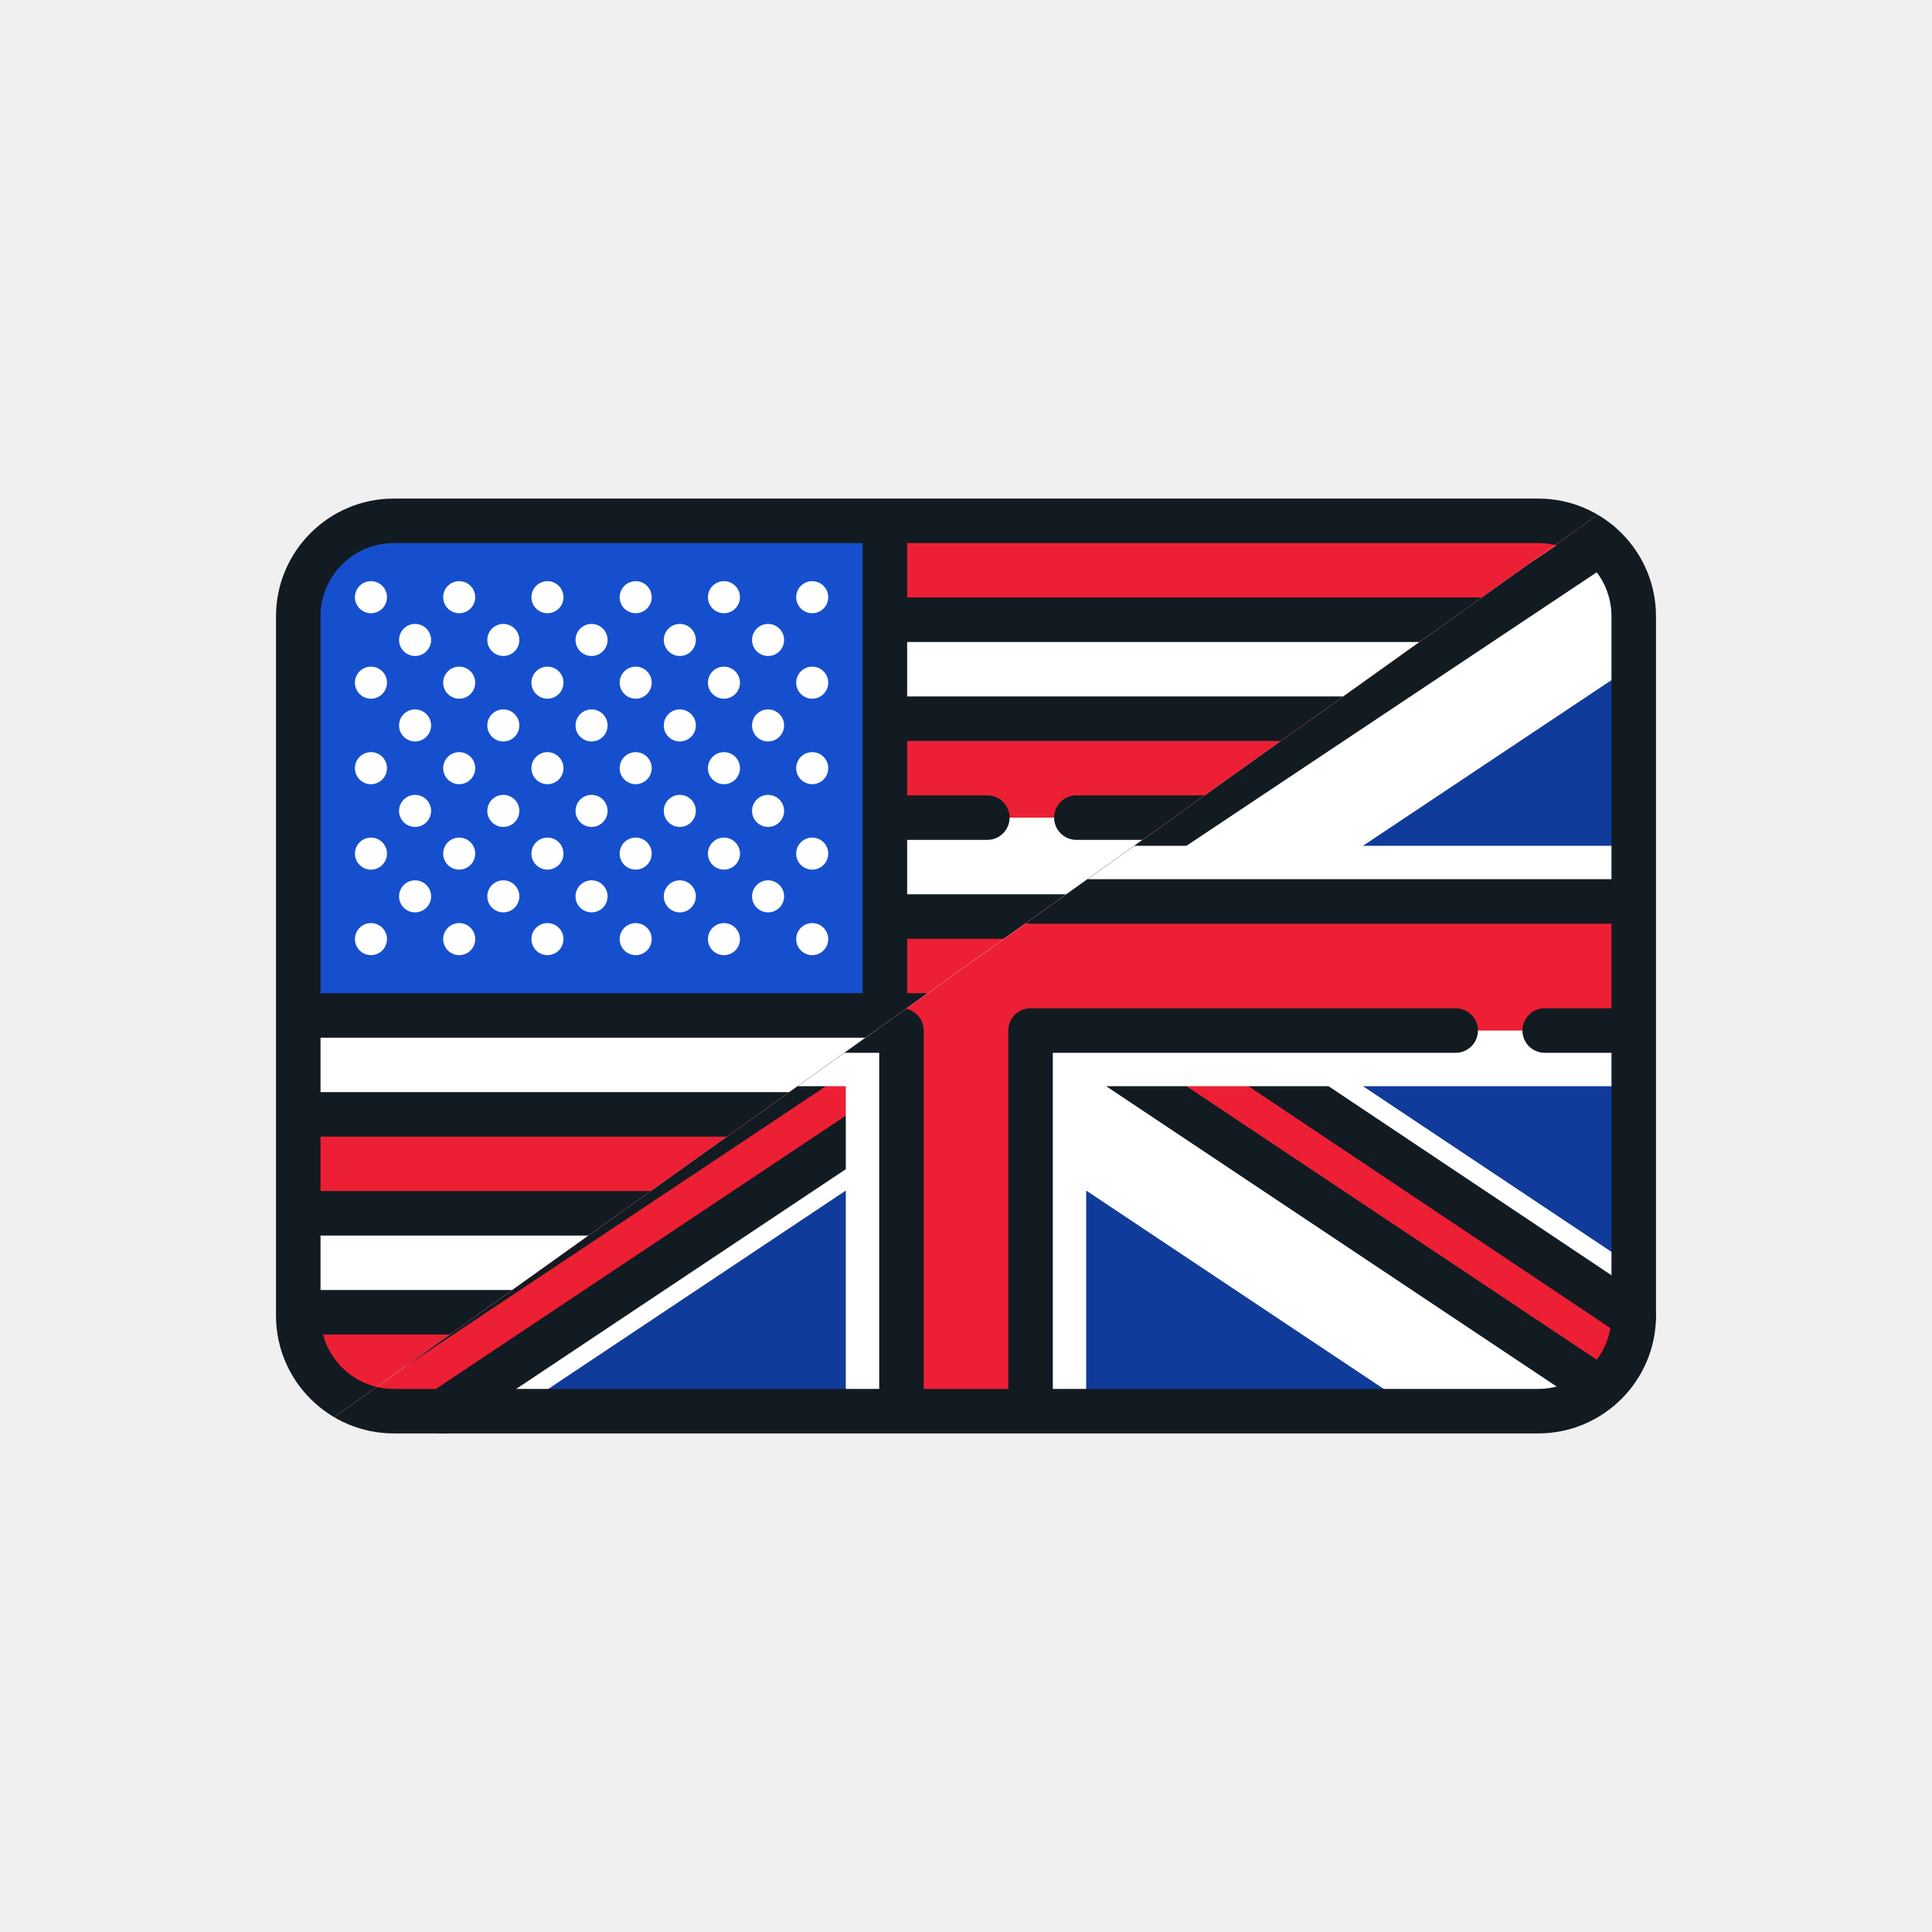
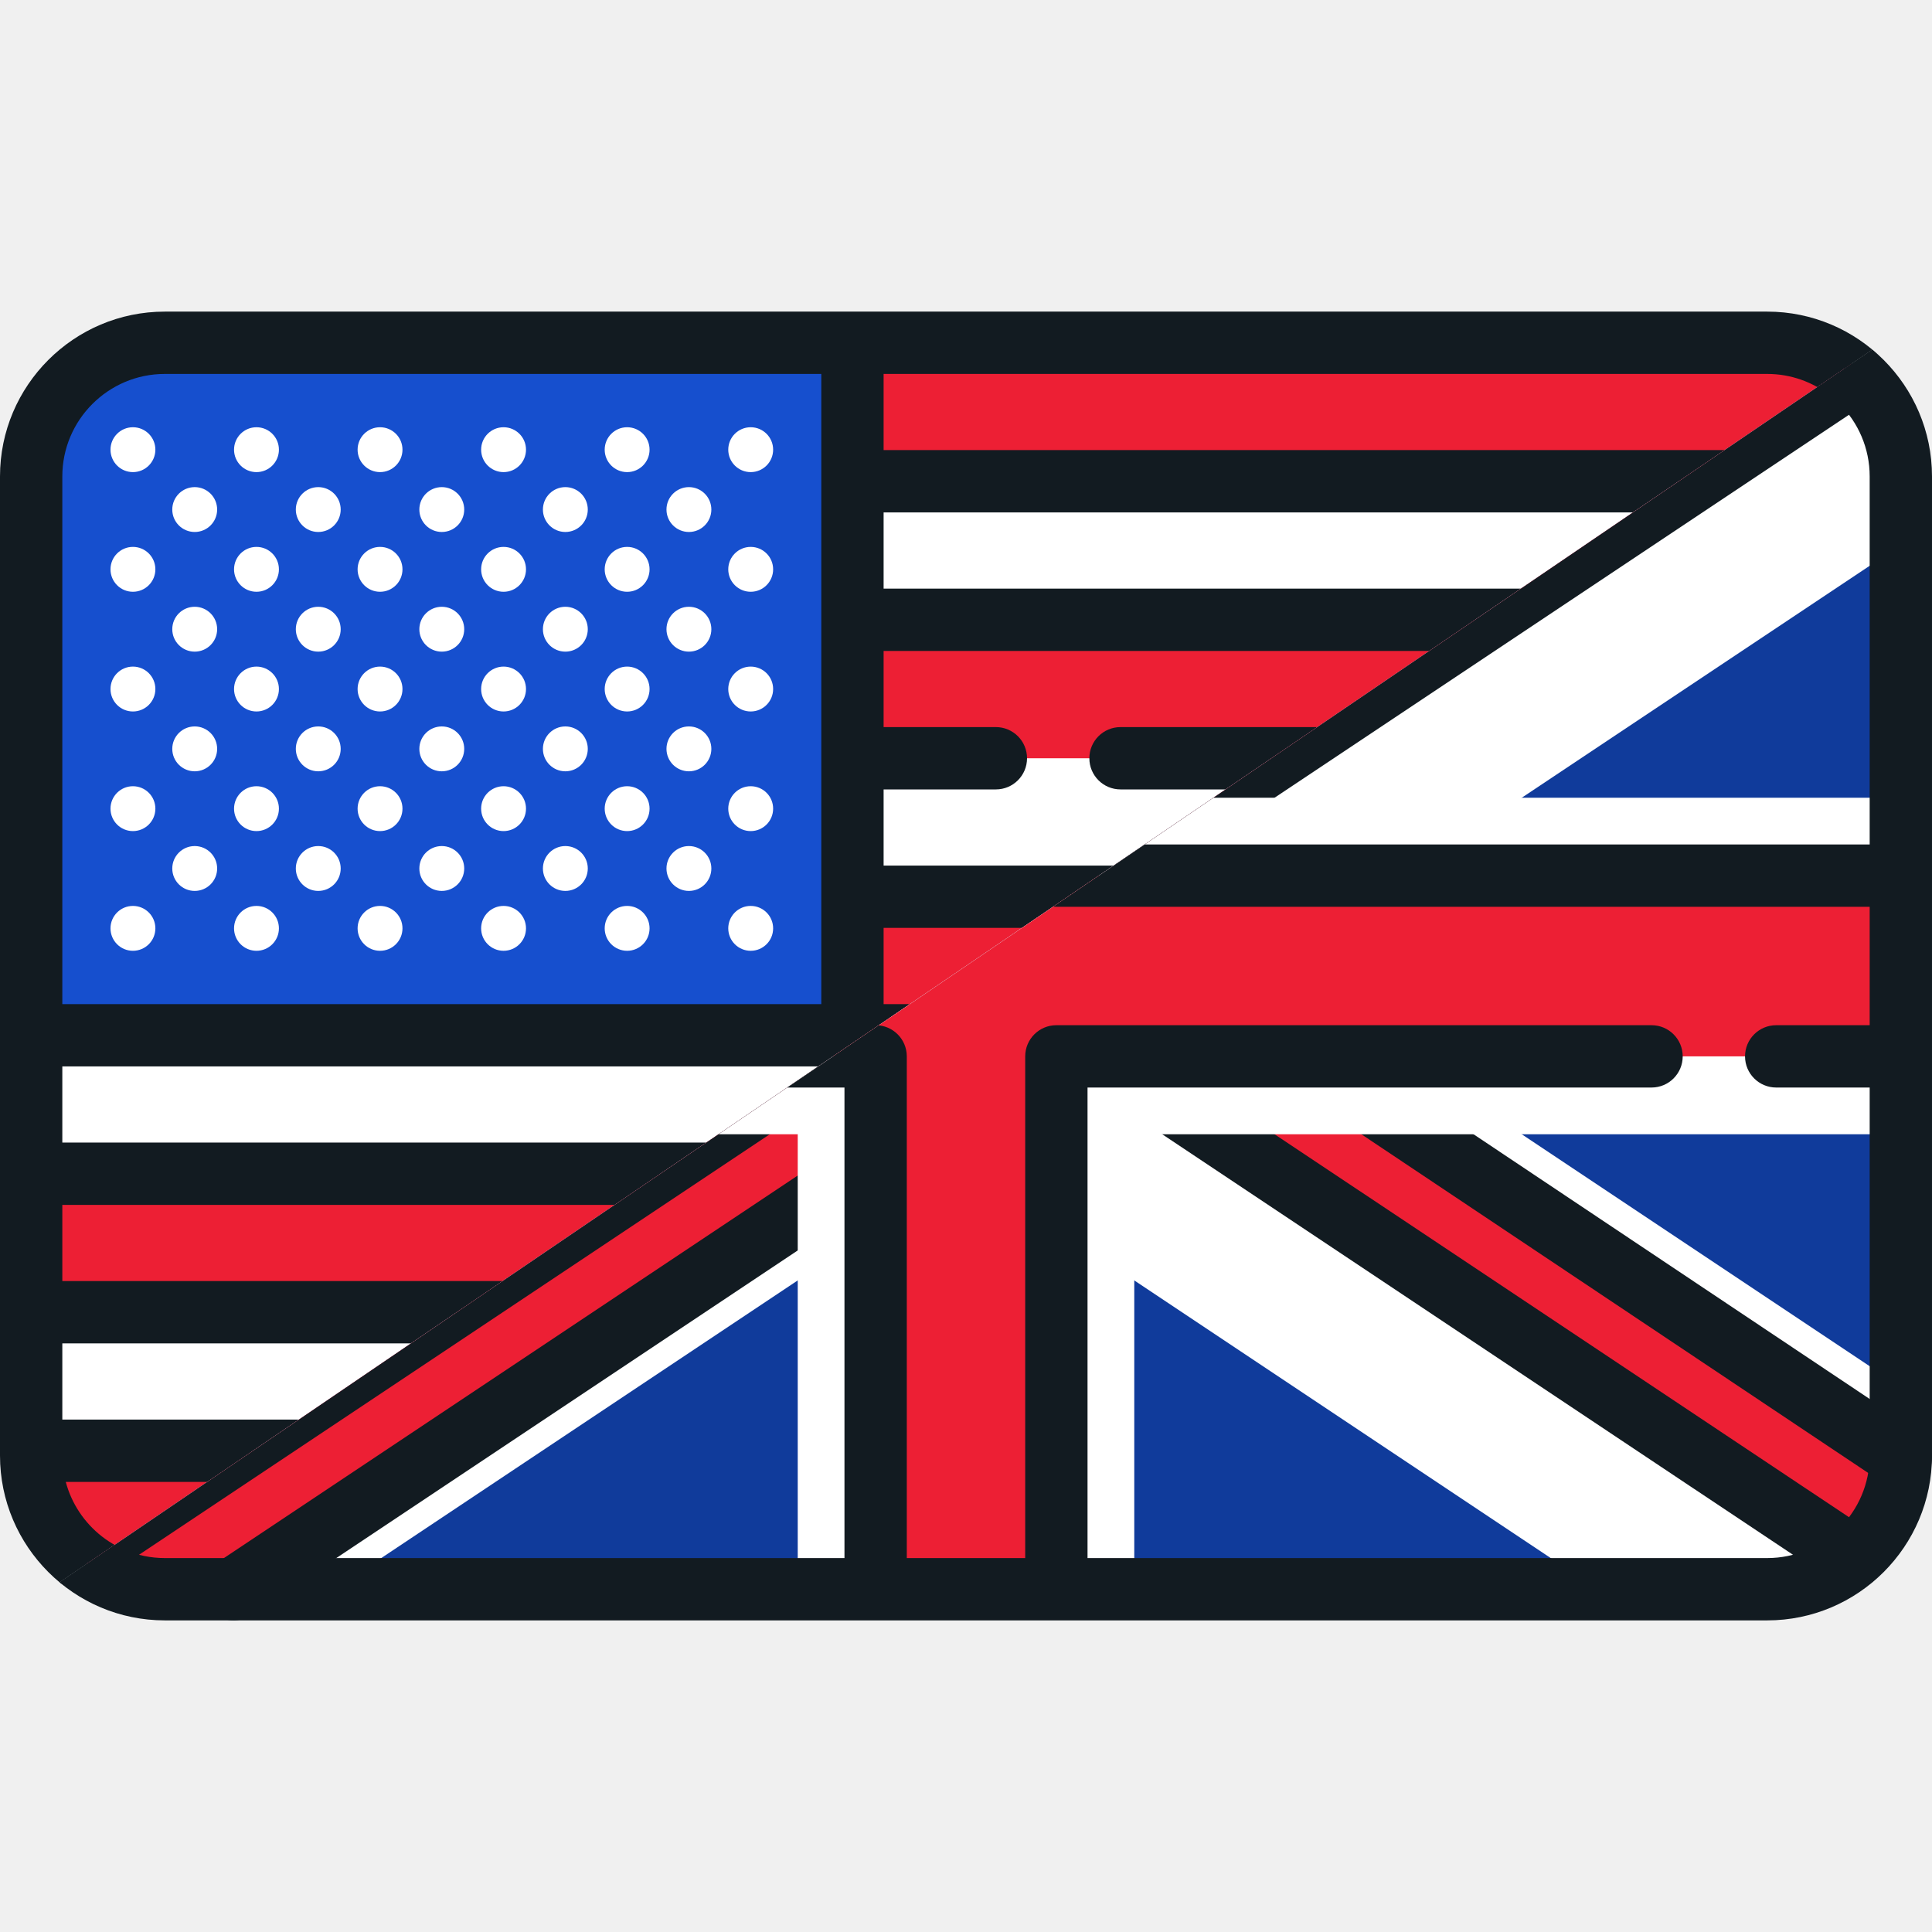
- <svg xmlns="http://www.w3.org/2000/svg" width="800" height="800" viewBox="0 0 28 20">
+ <svg xmlns="http://www.w3.org/2000/svg" width="512" height="512" viewBox="0 0 20 20">
  <defs>
    <clipPath id="a">
-       <path d="M0 0h28L0 20z" />
+       <polygon points="0,0 20,3.2 0,16.8" />
    </clipPath>
    <clipPath id="b">
-       <path d="M28 0v20H0z" />
+       <polygon points="20,3.2 20,20 0,16.8" />
    </clipPath>
  </defs>
  <g clip-path="url(#a)">
    <svg viewBox="0 0 512 512" xml:space="preserve">
      <path style="fill:#fff" d="M503.742 385.376V126.624c0-19.763-16.022-35.785-35.785-35.785H44.043c-19.763 0-35.785 16.022-35.785 35.785v258.753c0 19.763 16.022 35.785 35.785 35.785h423.914c19.763-.001 35.785-16.022 35.785-35.786" />
      <path style="fill:#ed1f34" d="M503.742 384.462v1.964c0 19.183-15.552 34.734-34.734 34.734H42.993c-19.183 0-34.735-15.552-34.735-34.734v-1.964zM8.258 311.054h495.484v36.699H8.258zm217.65-73.409h277.834v36.71H225.908zm0-73.398h277.834v36.699H225.908zm0-73.408v36.699h277.834v-6.177c0-16.856-13.665-30.522-30.522-30.522z" />
      <path style="fill:#164fce" d="M8.258 124.83v149.525h217.65V90.839H42.249c-18.772 0-33.991 15.219-33.991 33.991" />
      <circle style="fill:#fff" cx="51.6" cy="230.158" r="5.946" />
      <circle style="fill:#fff" cx="84.342" cy="230.158" r="5.946" />
      <circle style="fill:#fff" cx="117.077" cy="230.158" r="5.946" />
      <circle style="fill:#fff" cx="149.823" cy="230.158" r="5.946" />
      <circle style="fill:#fff" cx="182.569" cy="230.158" r="5.946" />
      <circle style="fill:#fff" cx="35.229" cy="246.024" r="5.946" />
      <circle style="fill:#fff" cx="67.97" cy="246.024" r="5.946" />
      <circle style="fill:#fff" cx="100.715" cy="246.024" r="5.946" />
      <circle style="fill:#fff" cx="133.45" cy="246.024" r="5.946" />
      <circle style="fill:#fff" cx="166.196" cy="246.024" r="5.946" />
      <circle style="fill:#fff" cx="198.942" cy="246.024" r="5.946" />
      <circle style="fill:#fff" cx="35.229" cy="214.302" r="5.946" />
      <circle style="fill:#fff" cx="67.97" cy="214.302" r="5.946" />
      <circle style="fill:#fff" cx="100.715" cy="214.302" r="5.946" />
      <circle style="fill:#fff" cx="133.45" cy="214.302" r="5.946" />
      <circle style="fill:#fff" cx="166.196" cy="214.302" r="5.946" />
      <circle style="fill:#fff" cx="198.942" cy="214.302" r="5.946" />
      <circle style="fill:#fff" cx="51.6" cy="198.458" r="5.946" />
      <circle style="fill:#fff" cx="84.342" cy="198.458" r="5.946" />
      <circle style="fill:#fff" cx="117.077" cy="198.458" r="5.946" />
      <circle style="fill:#fff" cx="149.823" cy="198.458" r="5.946" />
      <circle style="fill:#fff" cx="182.569" cy="198.458" r="5.946" />
      <circle style="fill:#fff" cx="35.229" cy="182.602" r="5.946" />
      <circle style="fill:#fff" cx="67.97" cy="182.602" r="5.946" />
      <circle style="fill:#fff" cx="100.715" cy="182.602" r="5.946" />
      <circle style="fill:#fff" cx="133.45" cy="182.602" r="5.946" />
      <circle style="fill:#fff" cx="166.196" cy="182.602" r="5.946" />
      <circle style="fill:#fff" cx="198.942" cy="182.602" r="5.946" />
      <circle style="fill:#fff" cx="51.6" cy="166.747" r="5.946" />
      <circle style="fill:#fff" cx="84.342" cy="166.747" r="5.946" />
      <circle style="fill:#fff" cx="117.077" cy="166.747" r="5.946" />
      <circle style="fill:#fff" cx="149.823" cy="166.747" r="5.946" />
      <circle style="fill:#fff" cx="182.569" cy="166.747" r="5.946" />
      <circle style="fill:#fff" cx="35.229" cy="150.88" r="5.946" />
      <circle style="fill:#fff" cx="67.97" cy="150.88" r="5.946" />
      <circle style="fill:#fff" cx="100.715" cy="150.88" r="5.946" />
      <circle style="fill:#fff" cx="133.45" cy="150.88" r="5.946" />
      <circle style="fill:#fff" cx="166.196" cy="150.88" r="5.946" />
      <circle style="fill:#fff" cx="198.942" cy="150.88" r="5.946" />
      <circle style="fill:#fff" cx="51.6" cy="135.036" r="5.946" />
      <circle style="fill:#fff" cx="84.342" cy="135.036" r="5.946" />
      <circle style="fill:#fff" cx="117.077" cy="135.036" r="5.946" />
      <circle style="fill:#fff" cx="149.823" cy="135.036" r="5.946" />
      <circle style="fill:#fff" cx="182.569" cy="135.036" r="5.946" />
      <circle style="fill:#fff" cx="35.229" cy="119.169" r="5.946" />
      <circle style="fill:#fff" cx="67.97" cy="119.169" r="5.946" />
      <circle style="fill:#fff" cx="100.715" cy="119.169" r="5.946" />
      <circle style="fill:#fff" cx="133.45" cy="119.169" r="5.946" />
      <circle style="fill:#fff" cx="166.196" cy="119.169" r="5.946" />
      <circle style="fill:#fff" cx="198.942" cy="119.169" r="5.946" />
      <path style="fill:#121b21" d="M468.324 82.581H43.676C19.593 82.581 0 102.174 0 126.257v259.486c0 24.083 19.593 43.676 43.676 43.676h424.648c24.083 0 43.675-19.594 43.675-43.676V126.257c.001-24.083-19.592-43.676-43.675-43.676M16.516 376.204V356.01h388.129c4.561 0 8.258-3.696 8.258-8.258s-3.697-8.258-8.258-8.258H16.516v-20.183h478.968v20.183h-57.806c-4.561 0-8.258 3.696-8.258 8.258s3.697 8.258 8.258 8.258h57.806v20.194zm280.433-167h198.535v20.183H234.166v-20.183h29.751a8.257 8.257 0 0 0 8.258-8.258 8.257 8.257 0 0 0-8.258-8.258h-29.751v-20.183h261.318v20.183H296.949a8.257 8.257 0 0 0-8.258 8.258 8.257 8.257 0 0 0 8.258 8.258m-62.783-53.215v-20.194h261.318v20.194zm0 89.914h261.318v20.194H234.166zm261.318 36.71v20.183H16.516v-20.183zm-.913-163.334H234.166V99.097h234.159c12.563 0 23.158 8.577 26.246 20.182M43.676 99.097H217.65v167H16.516v-139.84c0-14.977 12.184-27.16 27.16-27.16m424.648 313.806H43.676c-12.564 0-23.159-8.577-26.246-20.183h477.142c-3.089 11.606-13.684 20.183-26.248 20.183" />
    </svg>
  </g>
  <g clip-path="url(#b)">
    <svg viewBox="0 0 512 512" xml:space="preserve">
      <path style="fill:#103b9b" d="M469.058 421.161H42.942c-19.155 0-34.684-15.528-34.684-34.684V125.523c0-19.155 15.528-34.684 34.684-34.684h426.115c19.155 0 34.684 15.528 34.684 34.684v260.954c0 19.155-15.528 34.684-34.683 34.684" />
      <path style="fill:#fff" d="M467.957 90.839h-44.608L256 202.405 88.65 90.839H39.271c-17.128 0-31.014 13.886-31.014 31.014v22.581L175.607 256 8.259 367.566v18.911c0 19.155 15.528 34.684 34.684 34.684H88.65L256 309.594 423.35 421.16h46.809c18.548 0 33.583-15.035 33.583-33.583v-20.012L336.392 256l167.35-111.566v-17.81c-.001-19.764-16.022-35.785-35.785-35.785" />
      <path style="fill:#ed1f34" d="M20.817 412.787c6.169 5.219 14.142 8.373 22.856 8.373h18.179l220.945-147.296 208.385 138.923 12.547-26.569.001-.033-221.243-147.844 208.694-139.13c-6.169-5.219-14.142-8.373-22.856-8.373h-18.18L229.214 238.142 20.817 99.211c-7.679 6.496-12.559 16.199-12.559 27.045v.337l220.659 147.461z" />
      <path style="fill:#121b21" d="M229.214 246.401a8.24 8.24 0 0 1-4.58-1.387L16.237 106.082a8.258 8.258 0 0 1 9.161-13.741l203.816 135.877 216.352-144.25a8.257 8.257 0 1 1 9.161 13.742L233.795 245.013a8.25 8.25 0 0 1-4.581 1.388m274.52 148.051a8.2 8.2 0 0 1-4.58-1.393L277.899 245.207a8.26 8.26 0 0 1 .008-13.737L486.601 92.341a8.258 8.258 0 0 1 9.161 13.742L297.363 238.348 508.33 379.326a8.257 8.257 0 0 1 2.277 11.454 8.25 8.25 0 0 1-6.873 3.672M61.86 429.419a8.259 8.259 0 0 1-4.588-15.131l220.943-147.296a8.26 8.26 0 0 1 9.161 0l208.386 138.923a8.259 8.259 0 0 1-9.161 13.742L282.797 283.79 66.434 428.031a8.2 8.2 0 0 1-4.574 1.388m-41.035-8.373a8.259 8.259 0 0 1-4.588-15.131l197.806-131.87L3.67 133.459a8.257 8.257 0 0 1-2.277-11.454 8.256 8.256 0 0 1 11.453-2.278l220.659 147.461a8.26 8.26 0 0 1-.008 13.737L25.398 419.659a8.2 8.2 0 0 1-4.573 1.387" />
      <path style="fill:#fff" d="M503.741 211.406H300.593V90.839h-89.186v120.567H8.259v89.187h203.148v120.568h89.186V300.593h203.148z" />
      <path style="fill:#ed1f34" d="M503.741 232.051H279.948V90.839h-47.896v141.212H8.259v47.897h223.793v141.213h47.896V279.948h223.793z" />
      <path style="fill:#121b21" d="M468.323 82.581H43.677c-24.083 0-43.676 19.592-43.676 43.676v259.487c0 24.083 19.594 43.676 43.676 43.676h424.646c24.083 0 43.676-19.592 43.676-43.676V126.256c0-24.083-19.593-43.675-43.676-43.675m27.16 43.675v97.536H288.206V99.097h180.117c14.976 0 27.16 12.183 27.16 27.159M43.677 99.097h180.117v124.697H16.517v-97.536c0-14.978 12.183-27.161 27.16-27.161m-27.16 286.645v-97.536h207.277v124.697H43.677c-14.977 0-27.16-12.185-27.16-27.161m451.806 27.161H288.206V288.206h149.471c4.562 0 8.258-3.697 8.258-8.258s-3.696-8.258-8.258-8.258H279.948a8.257 8.257 0 0 0-8.258 8.258v132.955h-31.38V279.948a8.257 8.257 0 0 0-8.258-8.258H16.517v-31.381h215.535a8.257 8.257 0 0 0 8.258-8.258V99.097h31.381v132.955a8.257 8.257 0 0 0 8.258 8.258h215.535v31.381H470.71c-4.562 0-8.258 3.697-8.258 8.258s3.696 8.258 8.258 8.258h24.774v97.536c-.001 14.975-12.185 27.16-27.161 27.16" />
      <circle />
    </svg>
  </g>
</svg>
